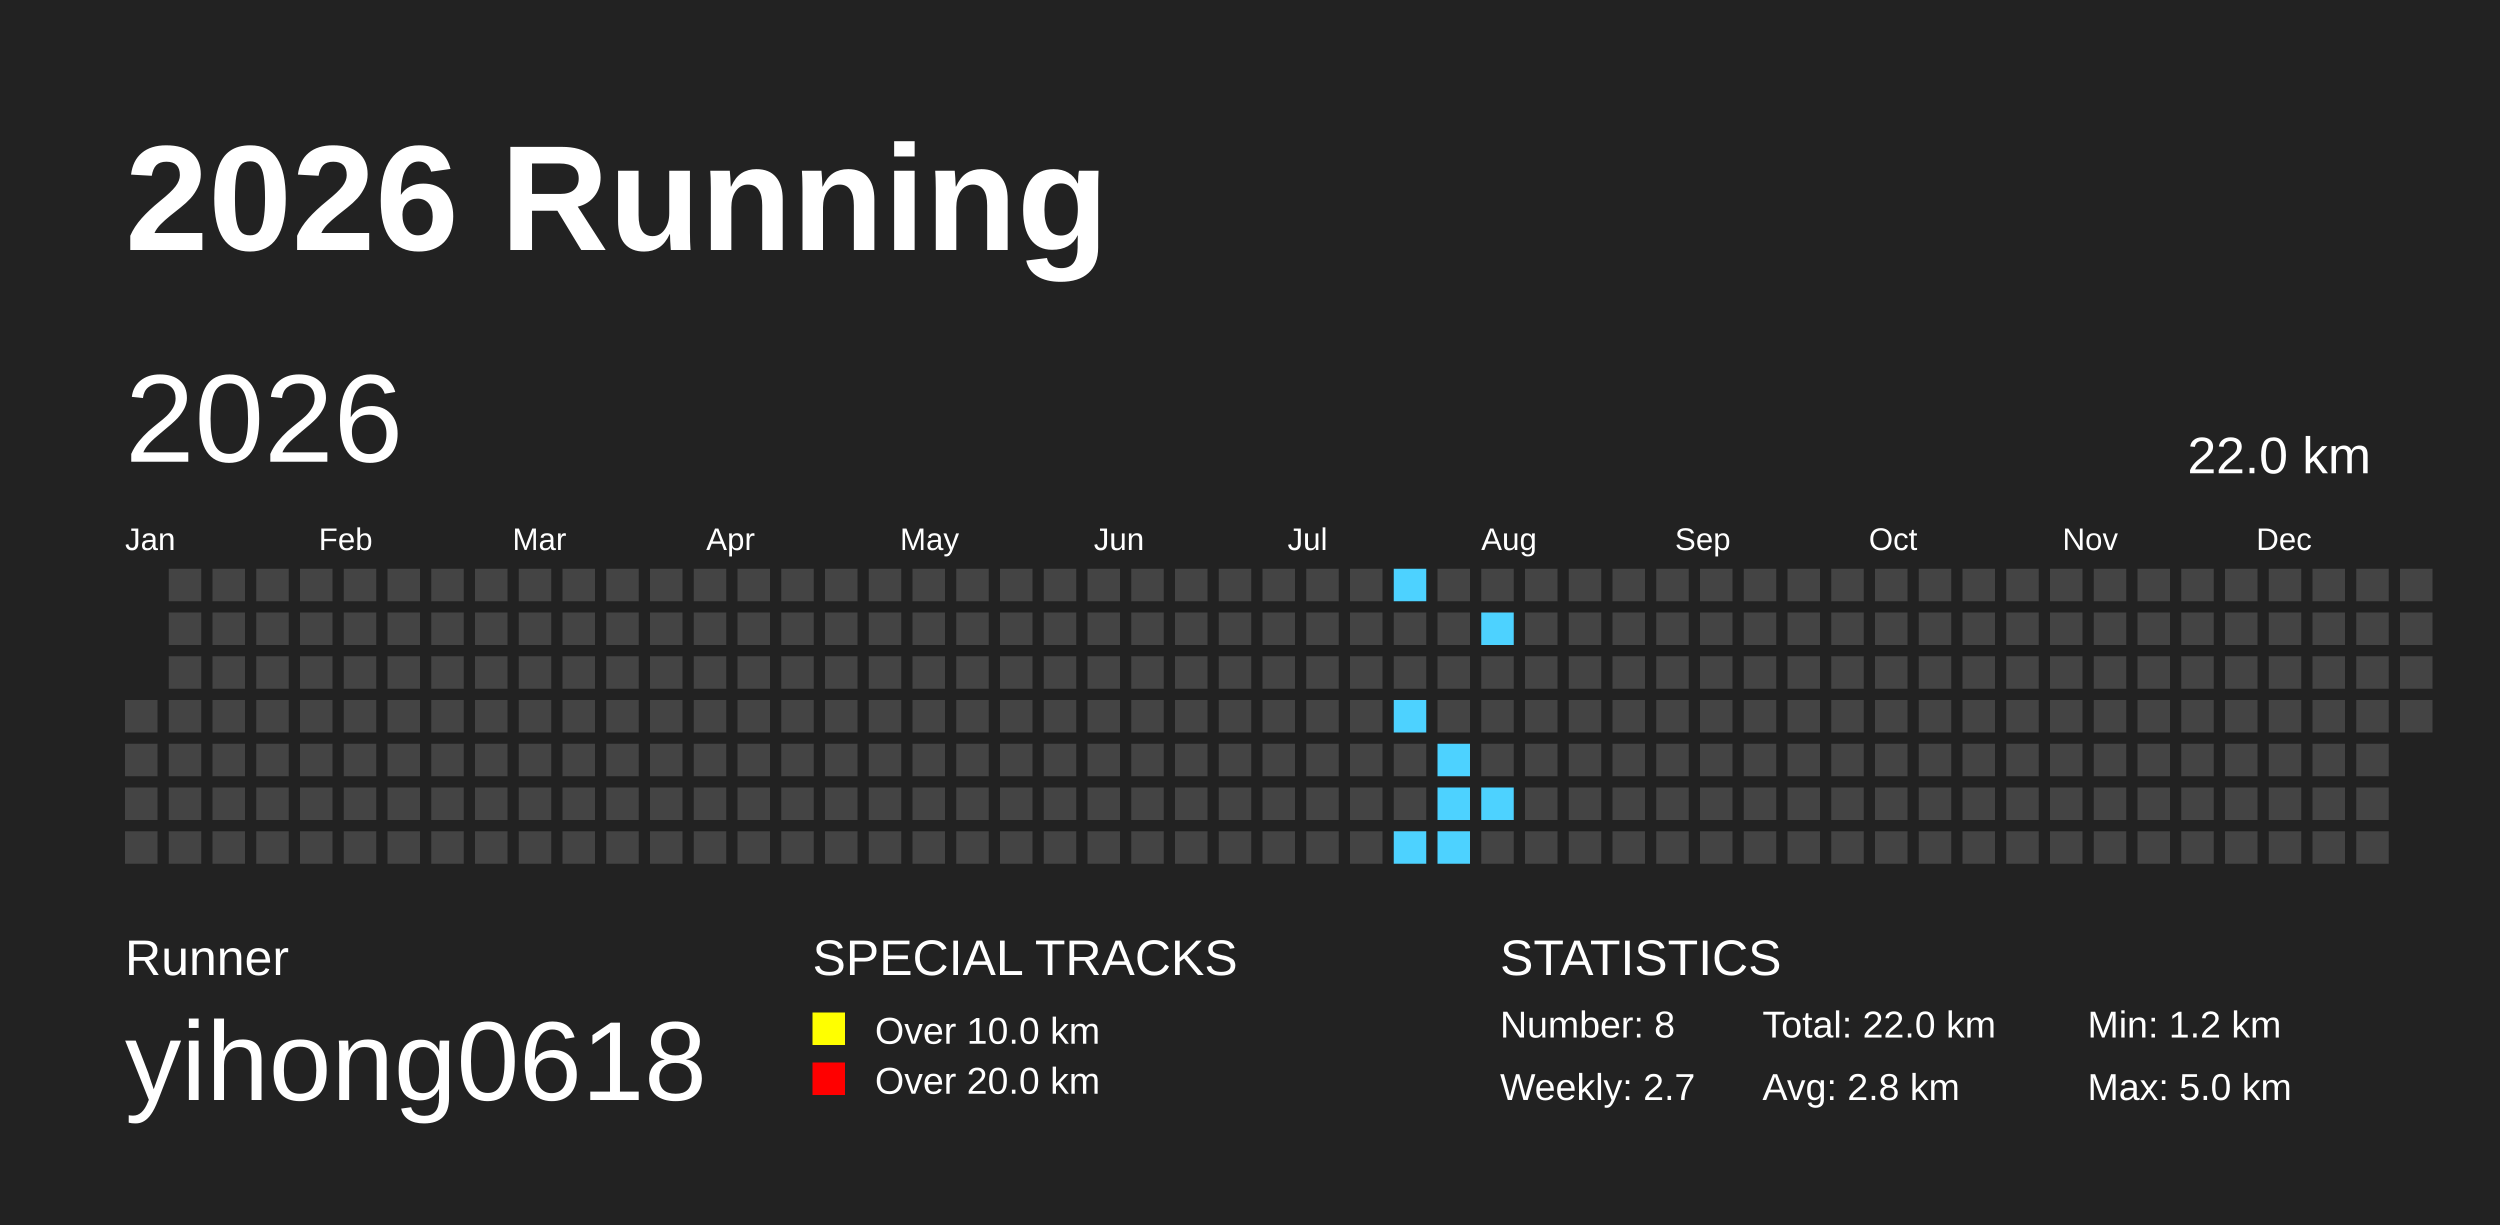
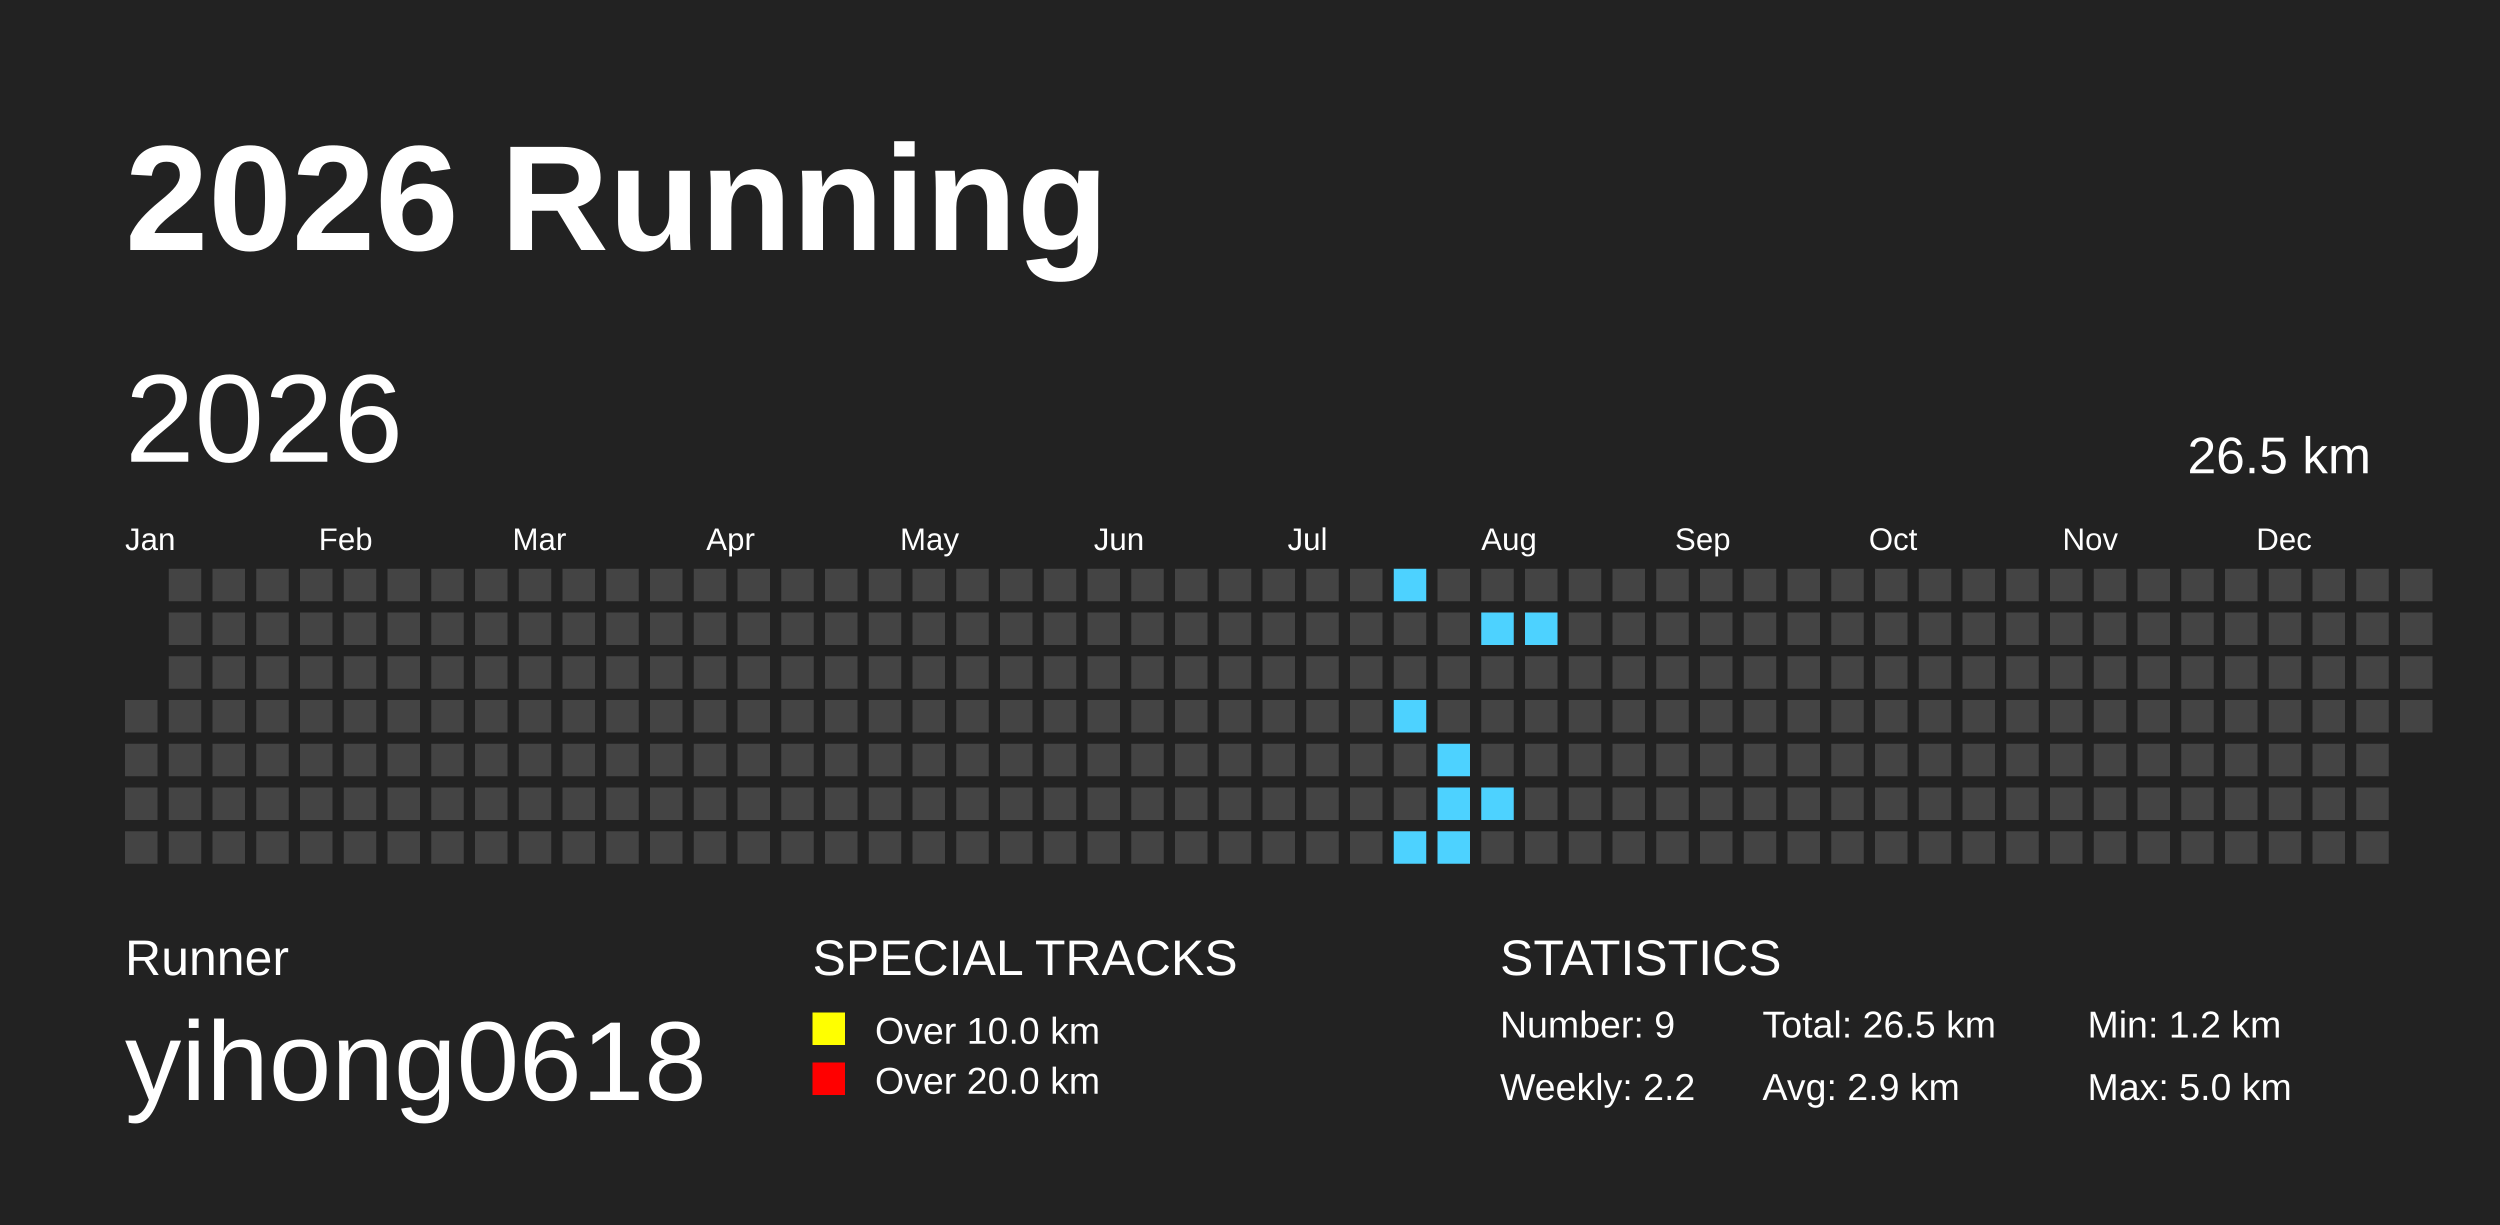
<svg xmlns="http://www.w3.org/2000/svg" baseProfile="full" height="98mm" version="1.1" viewBox="0,0,200,98" width="200mm">
  <defs />
  <rect fill="#222222" height="98" width="200" x="0" y="0" />
  <text fill="#FFFFFF" style="font-size:12px; font-family:Arial; font-weight:bold;" x="10" y="20">2026 Running</text>
  <text fill="#FFFFFF" style="font-size:4px; font-family:Arial" x="10" y="78">Runner</text>
  <text fill="#FFFFFF" style="font-size:9px; font-family:Arial" x="10" y="88">yihong0618</text>
  <text fill="#FFFFFF" style="font-size:4px; font-family:Arial" x="65" y="78">SPECIAL TRACKS</text>
  <rect fill="yellow" height="2.6" width="2.6" x="65" y="81" />
  <text fill="#FFFFFF" style="font-size:3px; font-family:Arial" x="70" y="83.5">Over 10.0 km</text>
  <rect fill="red" height="2.6" width="2.6" x="65" y="85" />
  <text fill="#FFFFFF" style="font-size:3px; font-family:Arial" x="70" y="87.5">Over 20.0 km</text>
  <text fill="#FFFFFF" style="font-size:4px; font-family:Arial" x="120" y="78">STATISTICS</text>
-   <text fill="#FFFFFF" style="font-size:3px; font-family:Arial" x="120" y="83">Number: 8</text>
-   <text fill="#FFFFFF" style="font-size:3px; font-family:Arial" x="120" y="88">Weekly: 2.7</text>
-   <text fill="#FFFFFF" style="font-size:3px; font-family:Arial" x="141" y="83">Total: 22.0 km</text>
-   <text fill="#FFFFFF" style="font-size:3px; font-family:Arial" x="141" y="88">Avg: 2.8 km</text>
+   <text fill="#FFFFFF" style="font-size:3px; font-family:Arial" x="120" y="83">Number: 9</text>
+   <text fill="#FFFFFF" style="font-size:3px; font-family:Arial" x="120" y="88">Weekly: 2.2</text>
+   <text fill="#FFFFFF" style="font-size:3px; font-family:Arial" x="141" y="83">Total: 26.5 km</text>
+   <text fill="#FFFFFF" style="font-size:3px; font-family:Arial" x="141" y="88">Avg: 2.9 km</text>
  <text fill="#FFFFFF" style="font-size:3px; font-family:Arial" x="167" y="83">Min: 1.2 km</text>
  <text fill="#FFFFFF" style="font-size:3px; font-family:Arial" x="167" y="88">Max: 5.0 km</text>
  <text dominant-baseline="hanging" fill="#FFFFFF" style="font-size:10.0px; font-family:Arial;" x="10" y="30">2026</text>
-   <text dominant-baseline="hanging" fill="#FFFFFF" style="font-size:4.125px; font-family:Arial;" x="175" y="35">22.0 km</text>
+   <text dominant-baseline="hanging" fill="#FFFFFF" style="font-size:4.125px; font-family:Arial;" x="175" y="35">26.5 km</text>
  <text fill="#FFFFFF" style="font-size:2.5px; font-family:Arial" x="10.0" y="44">Jan</text>
  <text fill="#FFFFFF" style="font-size:2.5px; font-family:Arial" x="25.5" y="44">Feb</text>
  <text fill="#FFFFFF" style="font-size:2.5px; font-family:Arial" x="41.0" y="44">Mar</text>
  <text fill="#FFFFFF" style="font-size:2.5px; font-family:Arial" x="56.5" y="44">Apr</text>
  <text fill="#FFFFFF" style="font-size:2.5px; font-family:Arial" x="72.0" y="44">May</text>
  <text fill="#FFFFFF" style="font-size:2.5px; font-family:Arial" x="87.5" y="44">Jun</text>
  <text fill="#FFFFFF" style="font-size:2.5px; font-family:Arial" x="103.0" y="44">Jul</text>
  <text fill="#FFFFFF" style="font-size:2.5px; font-family:Arial" x="118.5" y="44">Aug</text>
  <text fill="#FFFFFF" style="font-size:2.5px; font-family:Arial" x="134.0" y="44">Sep</text>
  <text fill="#FFFFFF" style="font-size:2.5px; font-family:Arial" x="149.5" y="44">Oct</text>
  <text fill="#FFFFFF" style="font-size:2.5px; font-family:Arial" x="165.0" y="44">Nov</text>
  <text fill="#FFFFFF" style="font-size:2.5px; font-family:Arial" x="180.5" y="44">Dec</text>
  <rect fill="#444444" height="2.6" width="2.6" x="10.0" y="56.0" />
  <rect fill="#444444" height="2.6" width="2.6" x="10.0" y="59.5" />
  <rect fill="#444444" height="2.6" width="2.6" x="10.0" y="63.0" />
  <rect fill="#444444" height="2.6" width="2.6" x="10.0" y="66.5" />
  <rect fill="#444444" height="2.6" width="2.6" x="13.5" y="45.5" />
  <rect fill="#444444" height="2.6" width="2.6" x="13.5" y="49.0" />
  <rect fill="#444444" height="2.6" width="2.6" x="13.5" y="52.5" />
  <rect fill="#444444" height="2.6" width="2.6" x="13.5" y="56.0" />
  <rect fill="#444444" height="2.6" width="2.6" x="13.5" y="59.5" />
  <rect fill="#444444" height="2.6" width="2.6" x="13.5" y="63.0" />
  <rect fill="#444444" height="2.6" width="2.6" x="13.5" y="66.5" />
  <rect fill="#444444" height="2.6" width="2.6" x="17.0" y="45.5" />
  <rect fill="#444444" height="2.6" width="2.6" x="17.0" y="49.0" />
  <rect fill="#444444" height="2.6" width="2.6" x="17.0" y="52.5" />
  <rect fill="#444444" height="2.6" width="2.6" x="17.0" y="56.0" />
  <rect fill="#444444" height="2.6" width="2.6" x="17.0" y="59.5" />
  <rect fill="#444444" height="2.6" width="2.6" x="17.0" y="63.0" />
  <rect fill="#444444" height="2.6" width="2.6" x="17.0" y="66.5" />
  <rect fill="#444444" height="2.6" width="2.6" x="20.5" y="45.5" />
  <rect fill="#444444" height="2.6" width="2.6" x="20.5" y="49.0" />
  <rect fill="#444444" height="2.6" width="2.6" x="20.5" y="52.5" />
  <rect fill="#444444" height="2.6" width="2.6" x="20.5" y="56.0" />
  <rect fill="#444444" height="2.6" width="2.6" x="20.5" y="59.5" />
  <rect fill="#444444" height="2.6" width="2.6" x="20.5" y="63.0" />
  <rect fill="#444444" height="2.6" width="2.6" x="20.5" y="66.5" />
  <rect fill="#444444" height="2.6" width="2.6" x="24.0" y="45.5" />
  <rect fill="#444444" height="2.6" width="2.6" x="24.0" y="49.0" />
  <rect fill="#444444" height="2.6" width="2.6" x="24.0" y="52.5" />
  <rect fill="#444444" height="2.6" width="2.6" x="24.0" y="56.0" />
  <rect fill="#444444" height="2.6" width="2.6" x="24.0" y="59.5" />
  <rect fill="#444444" height="2.6" width="2.6" x="24.0" y="63.0" />
  <rect fill="#444444" height="2.6" width="2.6" x="24.0" y="66.5" />
  <rect fill="#444444" height="2.6" width="2.6" x="27.5" y="45.5" />
  <rect fill="#444444" height="2.6" width="2.6" x="27.5" y="49.0" />
  <rect fill="#444444" height="2.6" width="2.6" x="27.5" y="52.5" />
  <rect fill="#444444" height="2.6" width="2.6" x="27.5" y="56.0" />
  <rect fill="#444444" height="2.6" width="2.6" x="27.5" y="59.5" />
  <rect fill="#444444" height="2.6" width="2.6" x="27.5" y="63.0" />
  <rect fill="#444444" height="2.6" width="2.6" x="27.5" y="66.5" />
  <rect fill="#444444" height="2.6" width="2.6" x="31.0" y="45.5" />
  <rect fill="#444444" height="2.6" width="2.6" x="31.0" y="49.0" />
  <rect fill="#444444" height="2.6" width="2.6" x="31.0" y="52.5" />
  <rect fill="#444444" height="2.6" width="2.6" x="31.0" y="56.0" />
  <rect fill="#444444" height="2.6" width="2.6" x="31.0" y="59.5" />
  <rect fill="#444444" height="2.6" width="2.6" x="31.0" y="63.0" />
  <rect fill="#444444" height="2.6" width="2.6" x="31.0" y="66.5" />
  <rect fill="#444444" height="2.6" width="2.6" x="34.5" y="45.5" />
  <rect fill="#444444" height="2.6" width="2.6" x="34.5" y="49.0" />
  <rect fill="#444444" height="2.6" width="2.6" x="34.5" y="52.5" />
  <rect fill="#444444" height="2.6" width="2.6" x="34.5" y="56.0" />
  <rect fill="#444444" height="2.6" width="2.6" x="34.5" y="59.5" />
  <rect fill="#444444" height="2.6" width="2.6" x="34.5" y="63.0" />
  <rect fill="#444444" height="2.6" width="2.6" x="34.5" y="66.5" />
  <rect fill="#444444" height="2.6" width="2.6" x="38.0" y="45.5" />
  <rect fill="#444444" height="2.6" width="2.6" x="38.0" y="49.0" />
  <rect fill="#444444" height="2.6" width="2.6" x="38.0" y="52.5" />
  <rect fill="#444444" height="2.6" width="2.6" x="38.0" y="56.0" />
  <rect fill="#444444" height="2.6" width="2.6" x="38.0" y="59.5" />
  <rect fill="#444444" height="2.6" width="2.6" x="38.0" y="63.0" />
  <rect fill="#444444" height="2.6" width="2.6" x="38.0" y="66.5" />
  <rect fill="#444444" height="2.6" width="2.6" x="41.5" y="45.5" />
  <rect fill="#444444" height="2.6" width="2.6" x="41.5" y="49.0" />
  <rect fill="#444444" height="2.6" width="2.6" x="41.5" y="52.5" />
  <rect fill="#444444" height="2.6" width="2.6" x="41.5" y="56.0" />
  <rect fill="#444444" height="2.6" width="2.6" x="41.5" y="59.5" />
  <rect fill="#444444" height="2.6" width="2.6" x="41.5" y="63.0" />
  <rect fill="#444444" height="2.6" width="2.6" x="41.5" y="66.5" />
  <rect fill="#444444" height="2.6" width="2.6" x="45.0" y="45.5" />
  <rect fill="#444444" height="2.6" width="2.6" x="45.0" y="49.0" />
  <rect fill="#444444" height="2.6" width="2.6" x="45.0" y="52.5" />
  <rect fill="#444444" height="2.6" width="2.6" x="45.0" y="56.0" />
  <rect fill="#444444" height="2.6" width="2.6" x="45.0" y="59.5" />
  <rect fill="#444444" height="2.6" width="2.6" x="45.0" y="63.0" />
  <rect fill="#444444" height="2.6" width="2.6" x="45.0" y="66.5" />
  <rect fill="#444444" height="2.6" width="2.6" x="48.5" y="45.5" />
  <rect fill="#444444" height="2.6" width="2.6" x="48.5" y="49.0" />
  <rect fill="#444444" height="2.6" width="2.6" x="48.5" y="52.5" />
  <rect fill="#444444" height="2.6" width="2.6" x="48.5" y="56.0" />
  <rect fill="#444444" height="2.6" width="2.6" x="48.5" y="59.5" />
  <rect fill="#444444" height="2.6" width="2.6" x="48.5" y="63.0" />
  <rect fill="#444444" height="2.6" width="2.6" x="48.5" y="66.5" />
  <rect fill="#444444" height="2.6" width="2.6" x="52.0" y="45.5" />
  <rect fill="#444444" height="2.6" width="2.6" x="52.0" y="49.0" />
  <rect fill="#444444" height="2.6" width="2.6" x="52.0" y="52.5" />
  <rect fill="#444444" height="2.6" width="2.6" x="52.0" y="56.0" />
  <rect fill="#444444" height="2.6" width="2.6" x="52.0" y="59.5" />
  <rect fill="#444444" height="2.6" width="2.6" x="52.0" y="63.0" />
  <rect fill="#444444" height="2.6" width="2.6" x="52.0" y="66.5" />
  <rect fill="#444444" height="2.6" width="2.6" x="55.5" y="45.5" />
  <rect fill="#444444" height="2.6" width="2.6" x="55.5" y="49.0" />
  <rect fill="#444444" height="2.6" width="2.6" x="55.5" y="52.5" />
  <rect fill="#444444" height="2.6" width="2.6" x="55.5" y="56.0" />
  <rect fill="#444444" height="2.6" width="2.6" x="55.5" y="59.5" />
  <rect fill="#444444" height="2.6" width="2.6" x="55.5" y="63.0" />
  <rect fill="#444444" height="2.6" width="2.6" x="55.5" y="66.5" />
  <rect fill="#444444" height="2.6" width="2.6" x="59.0" y="45.5" />
  <rect fill="#444444" height="2.6" width="2.6" x="59.0" y="49.0" />
  <rect fill="#444444" height="2.6" width="2.6" x="59.0" y="52.5" />
  <rect fill="#444444" height="2.6" width="2.6" x="59.0" y="56.0" />
  <rect fill="#444444" height="2.6" width="2.6" x="59.0" y="59.5" />
  <rect fill="#444444" height="2.6" width="2.6" x="59.0" y="63.0" />
  <rect fill="#444444" height="2.6" width="2.6" x="59.0" y="66.5" />
  <rect fill="#444444" height="2.6" width="2.6" x="62.5" y="45.5" />
  <rect fill="#444444" height="2.6" width="2.6" x="62.5" y="49.0" />
  <rect fill="#444444" height="2.6" width="2.6" x="62.5" y="52.5" />
  <rect fill="#444444" height="2.6" width="2.6" x="62.5" y="56.0" />
  <rect fill="#444444" height="2.6" width="2.6" x="62.5" y="59.5" />
  <rect fill="#444444" height="2.6" width="2.6" x="62.5" y="63.0" />
  <rect fill="#444444" height="2.6" width="2.6" x="62.5" y="66.5" />
  <rect fill="#444444" height="2.6" width="2.6" x="66.0" y="45.5" />
  <rect fill="#444444" height="2.6" width="2.6" x="66.0" y="49.0" />
  <rect fill="#444444" height="2.6" width="2.6" x="66.0" y="52.5" />
  <rect fill="#444444" height="2.6" width="2.6" x="66.0" y="56.0" />
  <rect fill="#444444" height="2.6" width="2.6" x="66.0" y="59.5" />
  <rect fill="#444444" height="2.6" width="2.6" x="66.0" y="63.0" />
  <rect fill="#444444" height="2.6" width="2.6" x="66.0" y="66.5" />
  <rect fill="#444444" height="2.6" width="2.6" x="69.5" y="45.5" />
  <rect fill="#444444" height="2.6" width="2.6" x="69.5" y="49.0" />
  <rect fill="#444444" height="2.6" width="2.6" x="69.5" y="52.5" />
  <rect fill="#444444" height="2.6" width="2.6" x="69.5" y="56.0" />
  <rect fill="#444444" height="2.6" width="2.6" x="69.5" y="59.5" />
  <rect fill="#444444" height="2.6" width="2.6" x="69.5" y="63.0" />
  <rect fill="#444444" height="2.6" width="2.6" x="69.5" y="66.5" />
  <rect fill="#444444" height="2.6" width="2.6" x="73.0" y="45.5" />
  <rect fill="#444444" height="2.6" width="2.6" x="73.0" y="49.0" />
  <rect fill="#444444" height="2.6" width="2.6" x="73.0" y="52.5" />
  <rect fill="#444444" height="2.6" width="2.6" x="73.0" y="56.0" />
  <rect fill="#444444" height="2.6" width="2.6" x="73.0" y="59.5" />
  <rect fill="#444444" height="2.6" width="2.6" x="73.0" y="63.0" />
  <rect fill="#444444" height="2.6" width="2.6" x="73.0" y="66.5" />
  <rect fill="#444444" height="2.6" width="2.6" x="76.5" y="45.5" />
  <rect fill="#444444" height="2.6" width="2.6" x="76.5" y="49.0" />
  <rect fill="#444444" height="2.6" width="2.6" x="76.5" y="52.5" />
  <rect fill="#444444" height="2.6" width="2.6" x="76.5" y="56.0" />
  <rect fill="#444444" height="2.6" width="2.6" x="76.5" y="59.5" />
  <rect fill="#444444" height="2.6" width="2.6" x="76.5" y="63.0" />
  <rect fill="#444444" height="2.6" width="2.6" x="76.5" y="66.5" />
  <rect fill="#444444" height="2.6" width="2.6" x="80.0" y="45.5" />
  <rect fill="#444444" height="2.6" width="2.6" x="80.0" y="49.0" />
  <rect fill="#444444" height="2.6" width="2.6" x="80.0" y="52.5" />
  <rect fill="#444444" height="2.6" width="2.6" x="80.0" y="56.0" />
  <rect fill="#444444" height="2.6" width="2.6" x="80.0" y="59.5" />
  <rect fill="#444444" height="2.6" width="2.6" x="80.0" y="63.0" />
  <rect fill="#444444" height="2.6" width="2.6" x="80.0" y="66.5" />
  <rect fill="#444444" height="2.6" width="2.6" x="83.5" y="45.5" />
  <rect fill="#444444" height="2.6" width="2.6" x="83.5" y="49.0" />
  <rect fill="#444444" height="2.6" width="2.6" x="83.5" y="52.5" />
  <rect fill="#444444" height="2.6" width="2.6" x="83.5" y="56.0" />
  <rect fill="#444444" height="2.6" width="2.6" x="83.5" y="59.5" />
  <rect fill="#444444" height="2.6" width="2.6" x="83.5" y="63.0" />
  <rect fill="#444444" height="2.6" width="2.6" x="83.5" y="66.5" />
  <rect fill="#444444" height="2.6" width="2.6" x="87.0" y="45.5" />
  <rect fill="#444444" height="2.6" width="2.6" x="87.0" y="49.0" />
  <rect fill="#444444" height="2.6" width="2.6" x="87.0" y="52.5" />
  <rect fill="#444444" height="2.6" width="2.6" x="87.0" y="56.0" />
  <rect fill="#444444" height="2.6" width="2.6" x="87.0" y="59.5" />
  <rect fill="#444444" height="2.6" width="2.6" x="87.0" y="63.0" />
  <rect fill="#444444" height="2.6" width="2.6" x="87.0" y="66.5" />
  <rect fill="#444444" height="2.6" width="2.6" x="90.5" y="45.5" />
  <rect fill="#444444" height="2.6" width="2.6" x="90.5" y="49.0" />
  <rect fill="#444444" height="2.6" width="2.6" x="90.5" y="52.5" />
  <rect fill="#444444" height="2.6" width="2.6" x="90.5" y="56.0" />
  <rect fill="#444444" height="2.6" width="2.6" x="90.5" y="59.5" />
  <rect fill="#444444" height="2.6" width="2.6" x="90.5" y="63.0" />
  <rect fill="#444444" height="2.6" width="2.6" x="90.5" y="66.5" />
  <rect fill="#444444" height="2.6" width="2.6" x="94.0" y="45.5" />
  <rect fill="#444444" height="2.6" width="2.6" x="94.0" y="49.0" />
  <rect fill="#444444" height="2.6" width="2.6" x="94.0" y="52.5" />
  <rect fill="#444444" height="2.6" width="2.6" x="94.0" y="56.0" />
  <rect fill="#444444" height="2.6" width="2.6" x="94.0" y="59.5" />
  <rect fill="#444444" height="2.6" width="2.6" x="94.0" y="63.0" />
  <rect fill="#444444" height="2.6" width="2.6" x="94.0" y="66.5" />
  <rect fill="#444444" height="2.6" width="2.6" x="97.5" y="45.5" />
  <rect fill="#444444" height="2.6" width="2.6" x="97.5" y="49.0" />
  <rect fill="#444444" height="2.6" width="2.6" x="97.5" y="52.5" />
  <rect fill="#444444" height="2.6" width="2.6" x="97.5" y="56.0" />
  <rect fill="#444444" height="2.6" width="2.6" x="97.5" y="59.5" />
  <rect fill="#444444" height="2.6" width="2.6" x="97.5" y="63.0" />
  <rect fill="#444444" height="2.6" width="2.6" x="97.5" y="66.5" />
  <rect fill="#444444" height="2.6" width="2.6" x="101.0" y="45.5" />
  <rect fill="#444444" height="2.6" width="2.6" x="101.0" y="49.0" />
  <rect fill="#444444" height="2.6" width="2.6" x="101.0" y="52.5" />
  <rect fill="#444444" height="2.6" width="2.6" x="101.0" y="56.0" />
  <rect fill="#444444" height="2.6" width="2.6" x="101.0" y="59.5" />
  <rect fill="#444444" height="2.6" width="2.6" x="101.0" y="63.0" />
  <rect fill="#444444" height="2.6" width="2.6" x="101.0" y="66.5" />
  <rect fill="#444444" height="2.6" width="2.6" x="104.5" y="45.5" />
  <rect fill="#444444" height="2.6" width="2.6" x="104.5" y="49.0" />
  <rect fill="#444444" height="2.6" width="2.6" x="104.5" y="52.5" />
  <rect fill="#444444" height="2.6" width="2.6" x="104.5" y="56.0" />
  <rect fill="#444444" height="2.6" width="2.6" x="104.5" y="59.5" />
  <rect fill="#444444" height="2.6" width="2.6" x="104.5" y="63.0" />
  <rect fill="#444444" height="2.6" width="2.6" x="104.5" y="66.5" />
  <rect fill="#444444" height="2.6" width="2.6" x="108.0" y="45.5" />
  <rect fill="#444444" height="2.6" width="2.6" x="108.0" y="49.0" />
  <rect fill="#444444" height="2.6" width="2.6" x="108.0" y="52.5" />
  <rect fill="#444444" height="2.6" width="2.6" x="108.0" y="56.0" />
  <rect fill="#444444" height="2.6" width="2.6" x="108.0" y="59.5" />
  <rect fill="#444444" height="2.6" width="2.6" x="108.0" y="63.0" />
  <rect fill="#444444" height="2.6" width="2.6" x="108.0" y="66.5" />
  <rect fill="#4DD2FF" height="2.6" width="2.6" x="111.5" y="45.5" />
  <rect fill="#444444" height="2.6" width="2.6" x="111.5" y="49.0" />
  <rect fill="#444444" height="2.6" width="2.6" x="111.5" y="52.5" />
  <rect fill="#4DD2FF" height="2.6" width="2.6" x="111.5" y="56.0" />
  <rect fill="#444444" height="2.6" width="2.6" x="111.5" y="59.5" />
  <rect fill="#444444" height="2.6" width="2.6" x="111.5" y="63.0" />
  <rect fill="#4DD2FF" height="2.6" width="2.6" x="111.5" y="66.5" />
  <rect fill="#444444" height="2.6" width="2.6" x="115.0" y="45.5" />
  <rect fill="#444444" height="2.6" width="2.6" x="115.0" y="49.0" />
  <rect fill="#444444" height="2.6" width="2.6" x="115.0" y="52.5" />
  <rect fill="#444444" height="2.6" width="2.6" x="115.0" y="56.0" />
  <rect fill="#4DD2FF" height="2.6" width="2.6" x="115.0" y="59.5" />
  <rect fill="#4DD2FF" height="2.6" width="2.6" x="115.0" y="63.0" />
  <rect fill="#4DD2FF" height="2.6" width="2.6" x="115.0" y="66.5" />
  <rect fill="#444444" height="2.6" width="2.6" x="118.5" y="45.5" />
  <rect fill="#4DD2FF" height="2.6" width="2.6" x="118.5" y="49.0" />
  <rect fill="#444444" height="2.6" width="2.6" x="118.5" y="52.5" />
  <rect fill="#444444" height="2.6" width="2.6" x="118.5" y="56.0" />
  <rect fill="#444444" height="2.6" width="2.6" x="118.5" y="59.5" />
  <rect fill="#4DD2FF" height="2.6" width="2.6" x="118.5" y="63.0" />
  <rect fill="#444444" height="2.6" width="2.6" x="118.5" y="66.5" />
  <rect fill="#444444" height="2.6" width="2.6" x="122.0" y="45.5" />
-   <rect fill="#444444" height="2.6" width="2.6" x="122.0" y="49.0" />
+   <rect fill="#4DD2FF" height="2.6" width="2.6" x="122.0" y="49.0" />
  <rect fill="#444444" height="2.6" width="2.6" x="122.0" y="52.5" />
  <rect fill="#444444" height="2.6" width="2.6" x="122.0" y="56.0" />
  <rect fill="#444444" height="2.6" width="2.6" x="122.0" y="59.5" />
  <rect fill="#444444" height="2.6" width="2.6" x="122.0" y="63.0" />
  <rect fill="#444444" height="2.6" width="2.6" x="122.0" y="66.5" />
  <rect fill="#444444" height="2.6" width="2.6" x="125.5" y="45.5" />
  <rect fill="#444444" height="2.6" width="2.6" x="125.5" y="49.0" />
  <rect fill="#444444" height="2.6" width="2.6" x="125.5" y="52.5" />
  <rect fill="#444444" height="2.6" width="2.6" x="125.5" y="56.0" />
  <rect fill="#444444" height="2.6" width="2.6" x="125.5" y="59.5" />
  <rect fill="#444444" height="2.6" width="2.6" x="125.5" y="63.0" />
  <rect fill="#444444" height="2.6" width="2.6" x="125.5" y="66.5" />
  <rect fill="#444444" height="2.6" width="2.6" x="129.0" y="45.5" />
  <rect fill="#444444" height="2.6" width="2.6" x="129.0" y="49.0" />
  <rect fill="#444444" height="2.6" width="2.6" x="129.0" y="52.5" />
  <rect fill="#444444" height="2.6" width="2.6" x="129.0" y="56.0" />
  <rect fill="#444444" height="2.6" width="2.6" x="129.0" y="59.5" />
  <rect fill="#444444" height="2.6" width="2.6" x="129.0" y="63.0" />
  <rect fill="#444444" height="2.6" width="2.6" x="129.0" y="66.5" />
  <rect fill="#444444" height="2.6" width="2.6" x="132.5" y="45.5" />
  <rect fill="#444444" height="2.6" width="2.6" x="132.5" y="49.0" />
  <rect fill="#444444" height="2.6" width="2.6" x="132.5" y="52.5" />
  <rect fill="#444444" height="2.6" width="2.6" x="132.5" y="56.0" />
  <rect fill="#444444" height="2.6" width="2.6" x="132.5" y="59.5" />
  <rect fill="#444444" height="2.6" width="2.6" x="132.5" y="63.0" />
  <rect fill="#444444" height="2.6" width="2.6" x="132.5" y="66.5" />
  <rect fill="#444444" height="2.6" width="2.6" x="136.0" y="45.5" />
  <rect fill="#444444" height="2.6" width="2.6" x="136.0" y="49.0" />
  <rect fill="#444444" height="2.6" width="2.6" x="136.0" y="52.5" />
  <rect fill="#444444" height="2.6" width="2.6" x="136.0" y="56.0" />
  <rect fill="#444444" height="2.6" width="2.6" x="136.0" y="59.5" />
  <rect fill="#444444" height="2.6" width="2.6" x="136.0" y="63.0" />
  <rect fill="#444444" height="2.6" width="2.6" x="136.0" y="66.5" />
  <rect fill="#444444" height="2.6" width="2.6" x="139.5" y="45.5" />
  <rect fill="#444444" height="2.6" width="2.6" x="139.5" y="49.0" />
  <rect fill="#444444" height="2.6" width="2.6" x="139.5" y="52.5" />
  <rect fill="#444444" height="2.6" width="2.6" x="139.5" y="56.0" />
  <rect fill="#444444" height="2.6" width="2.6" x="139.5" y="59.5" />
  <rect fill="#444444" height="2.6" width="2.6" x="139.5" y="63.0" />
  <rect fill="#444444" height="2.6" width="2.6" x="139.5" y="66.5" />
  <rect fill="#444444" height="2.6" width="2.6" x="143.0" y="45.5" />
  <rect fill="#444444" height="2.6" width="2.6" x="143.0" y="49.0" />
  <rect fill="#444444" height="2.6" width="2.6" x="143.0" y="52.5" />
  <rect fill="#444444" height="2.6" width="2.6" x="143.0" y="56.0" />
  <rect fill="#444444" height="2.6" width="2.6" x="143.0" y="59.5" />
  <rect fill="#444444" height="2.6" width="2.6" x="143.0" y="63.0" />
  <rect fill="#444444" height="2.6" width="2.6" x="143.0" y="66.5" />
  <rect fill="#444444" height="2.6" width="2.6" x="146.5" y="45.5" />
  <rect fill="#444444" height="2.6" width="2.6" x="146.5" y="49.0" />
  <rect fill="#444444" height="2.6" width="2.6" x="146.5" y="52.5" />
  <rect fill="#444444" height="2.6" width="2.6" x="146.5" y="56.0" />
  <rect fill="#444444" height="2.6" width="2.6" x="146.5" y="59.5" />
  <rect fill="#444444" height="2.6" width="2.6" x="146.5" y="63.0" />
  <rect fill="#444444" height="2.6" width="2.6" x="146.5" y="66.5" />
  <rect fill="#444444" height="2.6" width="2.6" x="150.0" y="45.5" />
  <rect fill="#444444" height="2.6" width="2.6" x="150.0" y="49.0" />
  <rect fill="#444444" height="2.6" width="2.6" x="150.0" y="52.5" />
  <rect fill="#444444" height="2.6" width="2.6" x="150.0" y="56.0" />
  <rect fill="#444444" height="2.6" width="2.6" x="150.0" y="59.5" />
  <rect fill="#444444" height="2.6" width="2.6" x="150.0" y="63.0" />
  <rect fill="#444444" height="2.6" width="2.6" x="150.0" y="66.5" />
  <rect fill="#444444" height="2.6" width="2.6" x="153.5" y="45.5" />
  <rect fill="#444444" height="2.6" width="2.6" x="153.5" y="49.0" />
  <rect fill="#444444" height="2.6" width="2.6" x="153.5" y="52.5" />
  <rect fill="#444444" height="2.6" width="2.6" x="153.5" y="56.0" />
  <rect fill="#444444" height="2.6" width="2.6" x="153.5" y="59.5" />
  <rect fill="#444444" height="2.6" width="2.6" x="153.5" y="63.0" />
  <rect fill="#444444" height="2.6" width="2.6" x="153.5" y="66.5" />
  <rect fill="#444444" height="2.6" width="2.6" x="157.0" y="45.5" />
  <rect fill="#444444" height="2.6" width="2.6" x="157.0" y="49.0" />
  <rect fill="#444444" height="2.6" width="2.6" x="157.0" y="52.5" />
  <rect fill="#444444" height="2.6" width="2.6" x="157.0" y="56.0" />
  <rect fill="#444444" height="2.6" width="2.6" x="157.0" y="59.5" />
  <rect fill="#444444" height="2.6" width="2.6" x="157.0" y="63.0" />
  <rect fill="#444444" height="2.6" width="2.6" x="157.0" y="66.5" />
  <rect fill="#444444" height="2.6" width="2.6" x="160.5" y="45.5" />
  <rect fill="#444444" height="2.6" width="2.6" x="160.5" y="49.0" />
  <rect fill="#444444" height="2.6" width="2.6" x="160.5" y="52.5" />
  <rect fill="#444444" height="2.6" width="2.6" x="160.5" y="56.0" />
  <rect fill="#444444" height="2.6" width="2.6" x="160.5" y="59.5" />
  <rect fill="#444444" height="2.6" width="2.6" x="160.5" y="63.0" />
  <rect fill="#444444" height="2.6" width="2.6" x="160.5" y="66.5" />
  <rect fill="#444444" height="2.6" width="2.6" x="164.0" y="45.5" />
  <rect fill="#444444" height="2.6" width="2.6" x="164.0" y="49.0" />
  <rect fill="#444444" height="2.6" width="2.6" x="164.0" y="52.5" />
  <rect fill="#444444" height="2.6" width="2.6" x="164.0" y="56.0" />
  <rect fill="#444444" height="2.6" width="2.6" x="164.0" y="59.5" />
  <rect fill="#444444" height="2.6" width="2.6" x="164.0" y="63.0" />
  <rect fill="#444444" height="2.6" width="2.6" x="164.0" y="66.5" />
  <rect fill="#444444" height="2.6" width="2.6" x="167.5" y="45.5" />
  <rect fill="#444444" height="2.6" width="2.6" x="167.5" y="49.0" />
  <rect fill="#444444" height="2.6" width="2.6" x="167.5" y="52.5" />
  <rect fill="#444444" height="2.6" width="2.6" x="167.5" y="56.0" />
  <rect fill="#444444" height="2.6" width="2.6" x="167.5" y="59.5" />
  <rect fill="#444444" height="2.6" width="2.6" x="167.5" y="63.0" />
  <rect fill="#444444" height="2.6" width="2.6" x="167.5" y="66.5" />
  <rect fill="#444444" height="2.6" width="2.6" x="171.0" y="45.5" />
  <rect fill="#444444" height="2.6" width="2.6" x="171.0" y="49.0" />
  <rect fill="#444444" height="2.6" width="2.6" x="171.0" y="52.5" />
  <rect fill="#444444" height="2.6" width="2.6" x="171.0" y="56.0" />
  <rect fill="#444444" height="2.6" width="2.6" x="171.0" y="59.5" />
  <rect fill="#444444" height="2.6" width="2.6" x="171.0" y="63.0" />
  <rect fill="#444444" height="2.6" width="2.6" x="171.0" y="66.5" />
  <rect fill="#444444" height="2.6" width="2.6" x="174.5" y="45.5" />
  <rect fill="#444444" height="2.6" width="2.6" x="174.5" y="49.0" />
  <rect fill="#444444" height="2.6" width="2.6" x="174.5" y="52.5" />
  <rect fill="#444444" height="2.6" width="2.6" x="174.5" y="56.0" />
  <rect fill="#444444" height="2.6" width="2.6" x="174.5" y="59.5" />
  <rect fill="#444444" height="2.6" width="2.6" x="174.5" y="63.0" />
  <rect fill="#444444" height="2.6" width="2.6" x="174.5" y="66.5" />
  <rect fill="#444444" height="2.6" width="2.6" x="178.0" y="45.5" />
  <rect fill="#444444" height="2.6" width="2.6" x="178.0" y="49.0" />
  <rect fill="#444444" height="2.6" width="2.6" x="178.0" y="52.5" />
  <rect fill="#444444" height="2.6" width="2.6" x="178.0" y="56.0" />
  <rect fill="#444444" height="2.6" width="2.6" x="178.0" y="59.5" />
  <rect fill="#444444" height="2.6" width="2.6" x="178.0" y="63.0" />
  <rect fill="#444444" height="2.6" width="2.6" x="178.0" y="66.5" />
  <rect fill="#444444" height="2.6" width="2.6" x="181.5" y="45.5" />
  <rect fill="#444444" height="2.6" width="2.6" x="181.5" y="49.0" />
  <rect fill="#444444" height="2.6" width="2.6" x="181.5" y="52.5" />
  <rect fill="#444444" height="2.6" width="2.6" x="181.5" y="56.0" />
  <rect fill="#444444" height="2.6" width="2.6" x="181.5" y="59.5" />
  <rect fill="#444444" height="2.6" width="2.6" x="181.5" y="63.0" />
  <rect fill="#444444" height="2.6" width="2.6" x="181.5" y="66.5" />
  <rect fill="#444444" height="2.6" width="2.6" x="185.0" y="45.5" />
  <rect fill="#444444" height="2.6" width="2.6" x="185.0" y="49.0" />
  <rect fill="#444444" height="2.6" width="2.6" x="185.0" y="52.5" />
  <rect fill="#444444" height="2.6" width="2.6" x="185.0" y="56.0" />
  <rect fill="#444444" height="2.6" width="2.6" x="185.0" y="59.5" />
  <rect fill="#444444" height="2.6" width="2.6" x="185.0" y="63.0" />
  <rect fill="#444444" height="2.6" width="2.6" x="185.0" y="66.5" />
  <rect fill="#444444" height="2.6" width="2.6" x="188.5" y="45.5" />
  <rect fill="#444444" height="2.6" width="2.6" x="188.5" y="49.0" />
  <rect fill="#444444" height="2.6" width="2.6" x="188.5" y="52.5" />
  <rect fill="#444444" height="2.6" width="2.6" x="188.5" y="56.0" />
  <rect fill="#444444" height="2.6" width="2.6" x="188.5" y="59.5" />
  <rect fill="#444444" height="2.6" width="2.6" x="188.5" y="63.0" />
  <rect fill="#444444" height="2.6" width="2.6" x="188.5" y="66.5" />
  <rect fill="#444444" height="2.6" width="2.6" x="192.0" y="45.5" />
  <rect fill="#444444" height="2.6" width="2.6" x="192.0" y="49.0" />
  <rect fill="#444444" height="2.6" width="2.6" x="192.0" y="52.5" />
  <rect fill="#444444" height="2.6" width="2.6" x="192.0" y="56.0" />
</svg>
